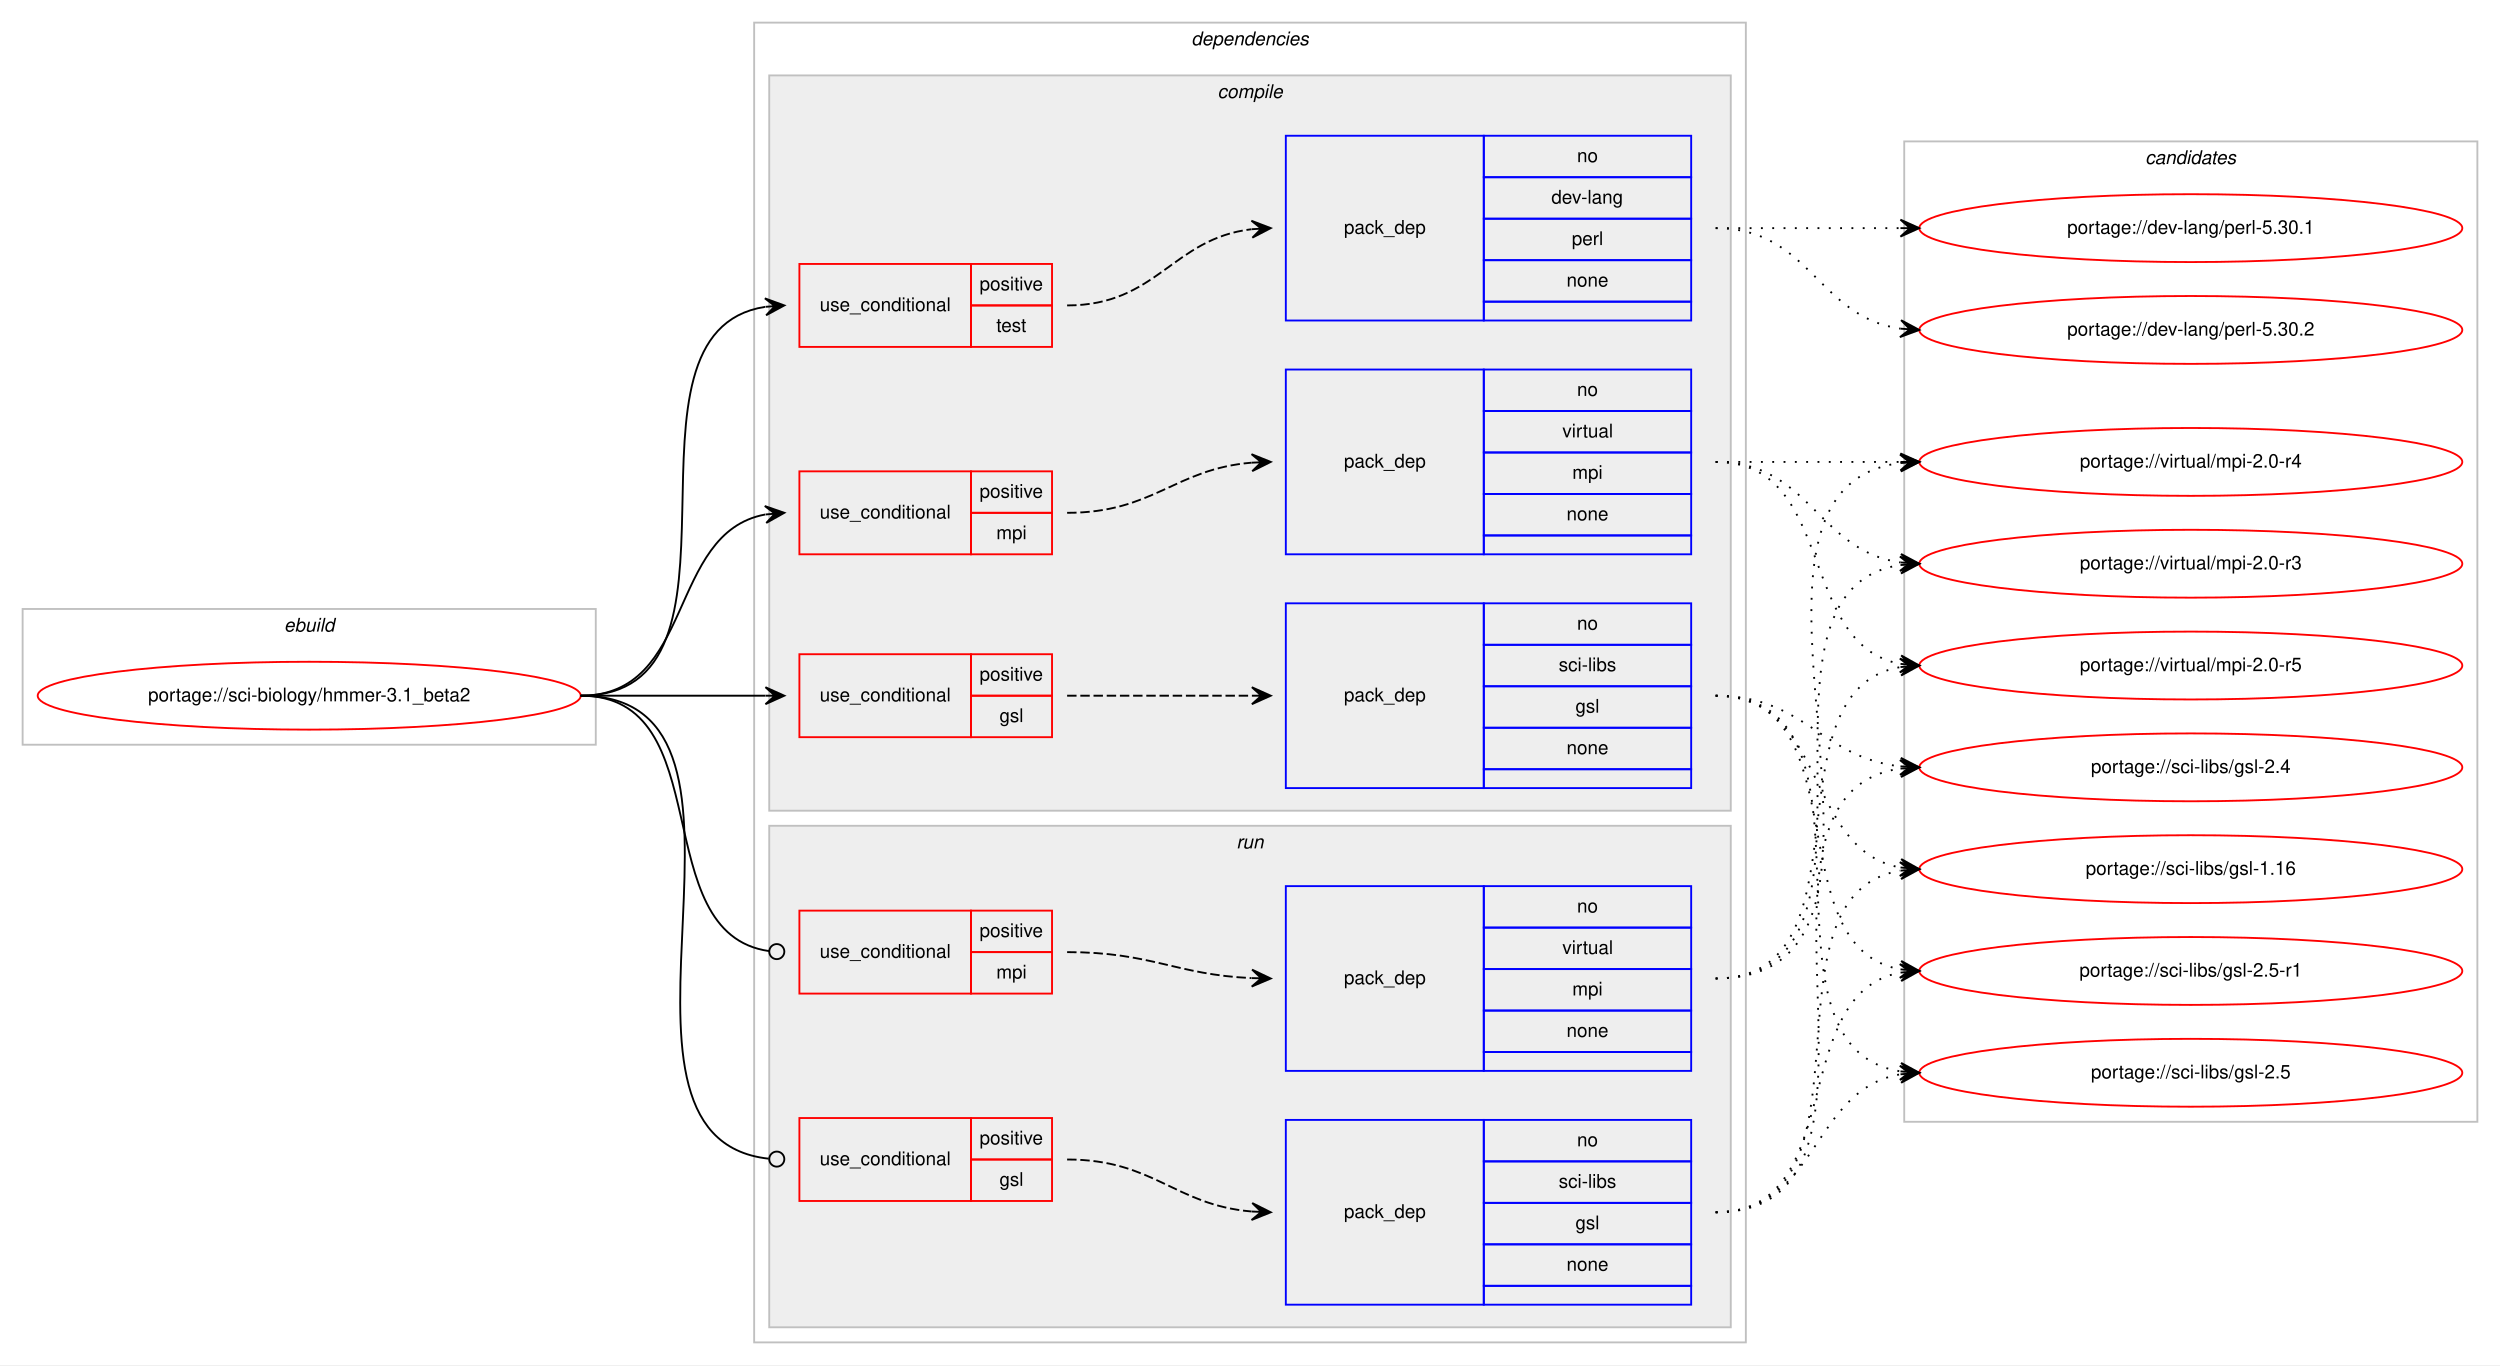
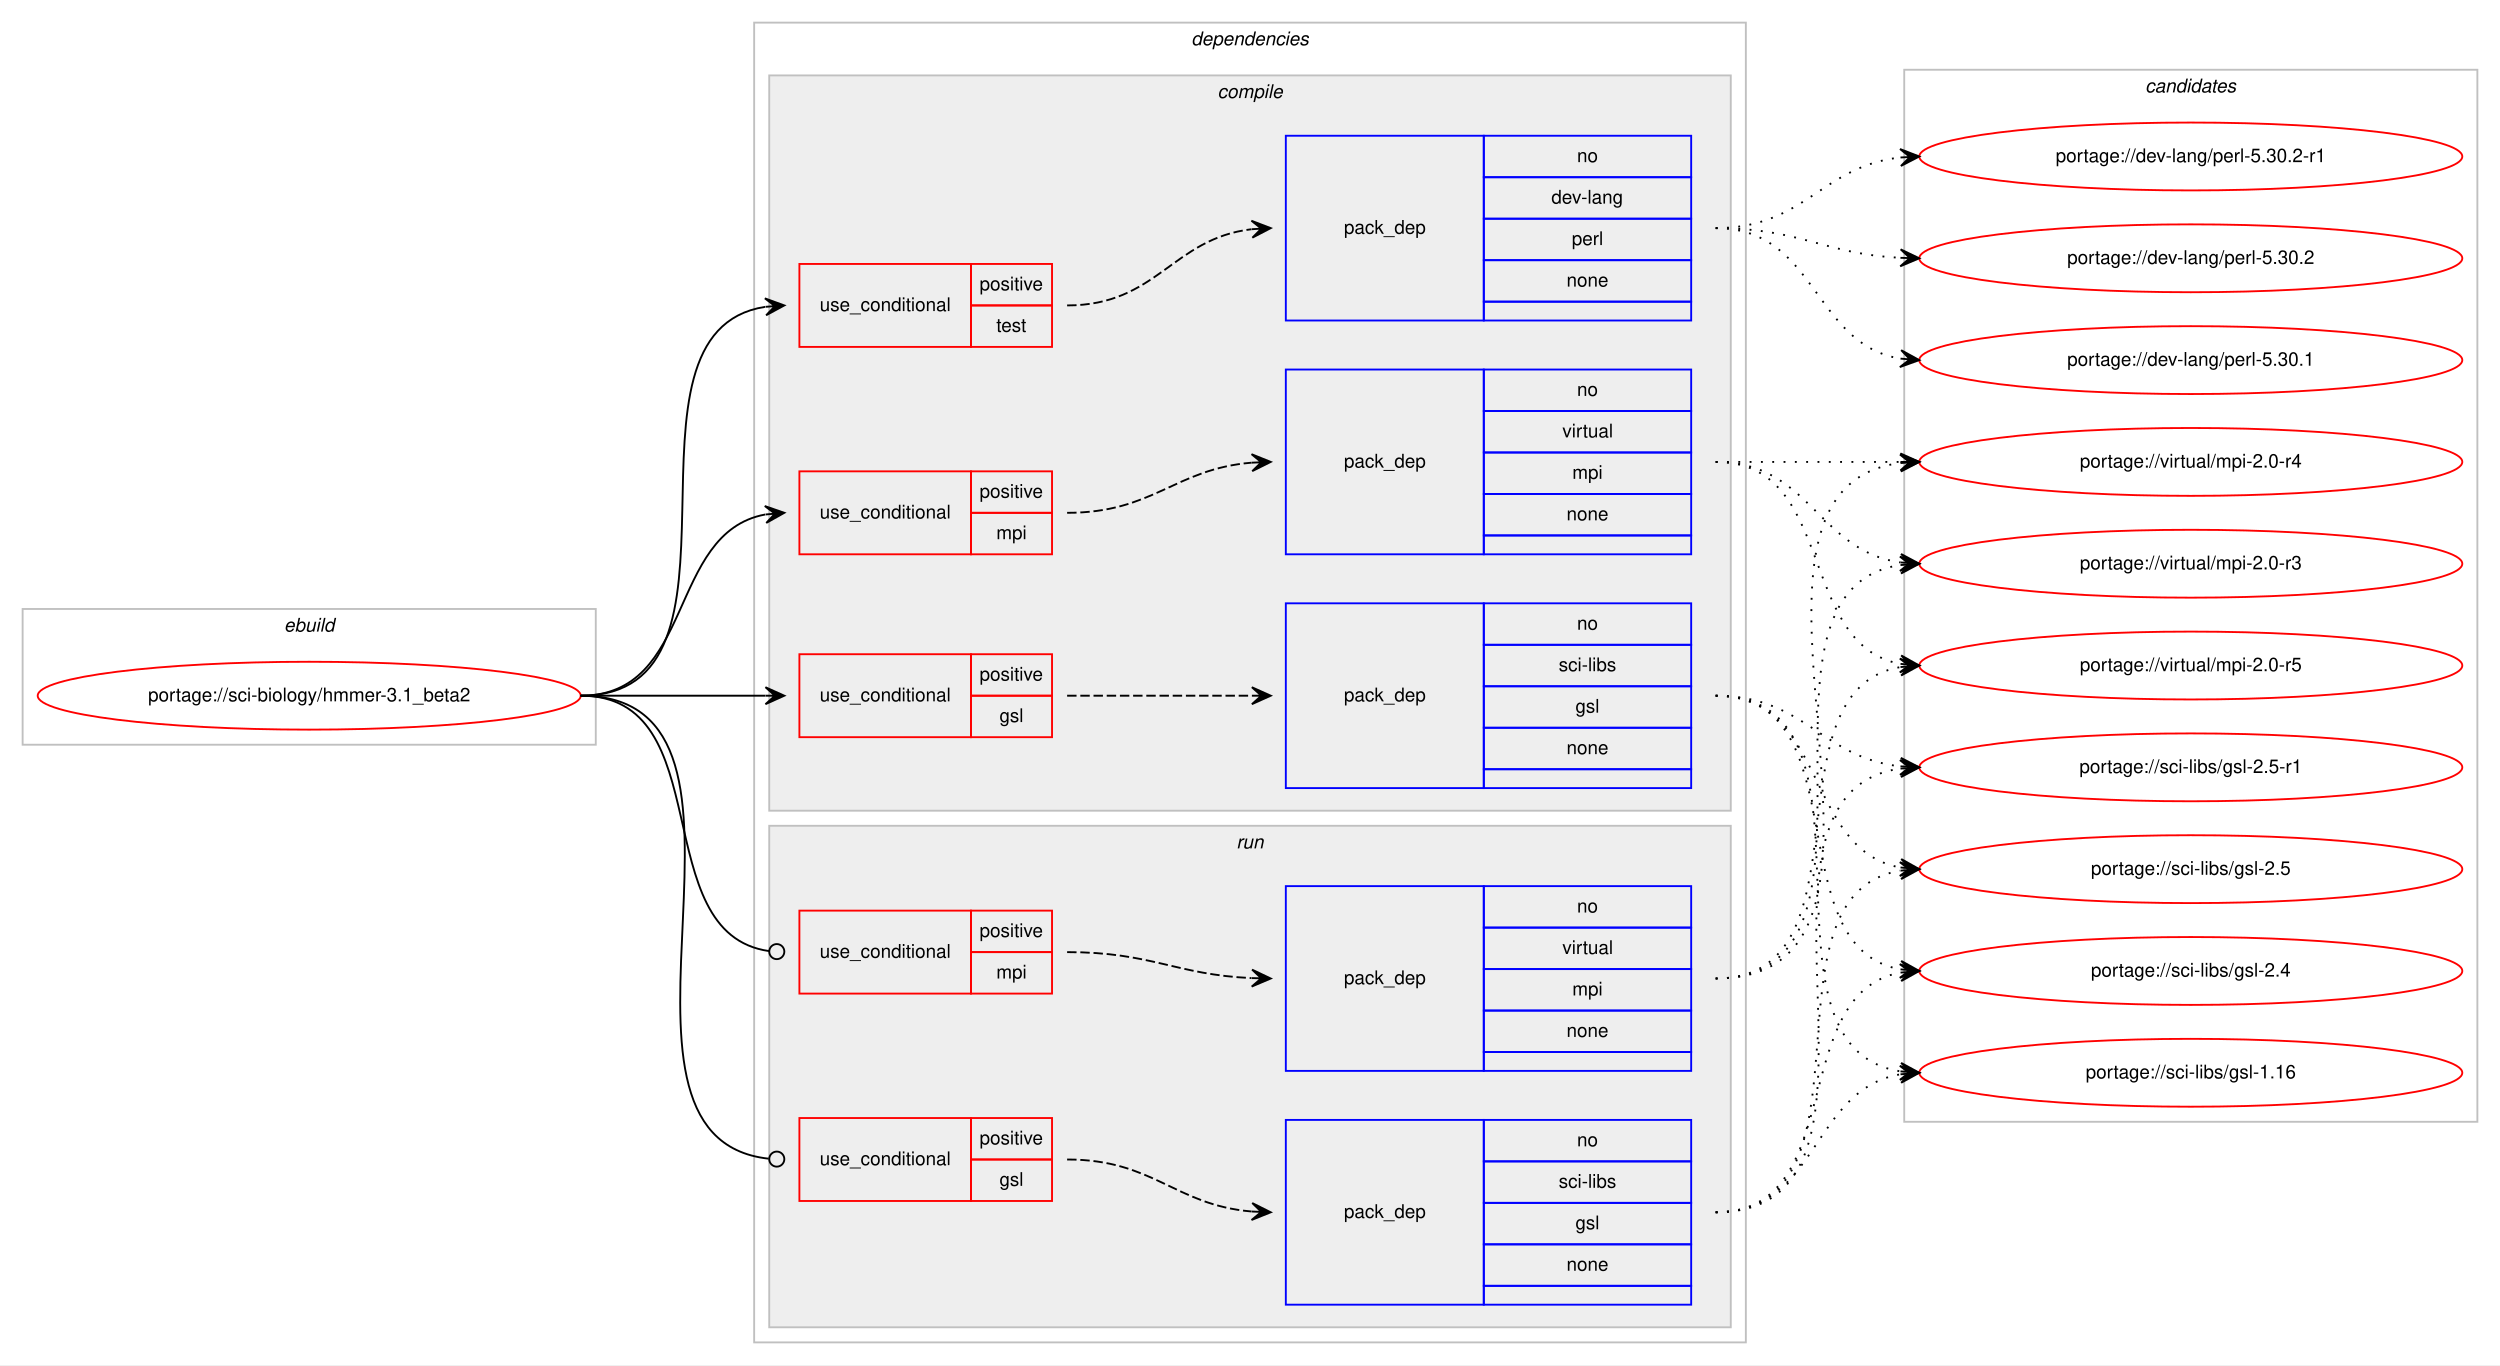
<svg xmlns="http://www.w3.org/2000/svg" xmlns:xlink="http://www.w3.org/1999/xlink" width="1326pt" height="724pt" viewBox="0.00 0.00 1326.00 724.00">
  <g id="graph0" class="graph" transform="scale(1 1) rotate(0) translate(4 720)">
    <polygon fill="#ffffff" stroke="transparent" points="-4,4 -4,-720 1322,-720 1322,4 -4,4" />
    <g id="clust1" class="cluster">
      <polygon fill="none" stroke="#c0c0c0" points="8,-325 8,-397 312,-397 312,-325 8,-325" />
      <text text-anchor="start" x="146.663" y="-385" font-family="Helvetica,sans-Serif" font-style="italic" font-size="10.00" fill="#000000">ebuild</text>
    </g>
    <g id="clust2" class="cluster">
      <polygon fill="none" stroke="#c0c0c0" points="396,-8 396,-708 922,-708 922,-8 396,-8" />
      <text text-anchor="start" x="627.875" y="-696" font-family="Helvetica,sans-Serif" font-style="italic" font-size="10.00" fill="#000000">dependencies</text>
    </g>
    <g id="clust3" class="cluster">
      <polygon fill="#eeeeee" stroke="#c0c0c0" points="404,-290 404,-680 914,-680 914,-290 404,-290" />
      <text text-anchor="start" x="641.778" y="-668" font-family="Helvetica,sans-Serif" font-style="italic" font-size="10.00" fill="#000000">compile</text>
    </g>
    <g id="clust11" class="cluster">
      <polygon fill="#eeeeee" stroke="#c0c0c0" points="404,-16 404,-282 914,-282 914,-16 404,-16" />
      <text text-anchor="start" x="651.777" y="-270" font-family="Helvetica,sans-Serif" font-style="italic" font-size="10.00" fill="#000000">run</text>
    </g>
    <g id="clust16" class="cluster">
-       <polygon fill="none" stroke="#c0c0c0" points="1006,-125 1006,-645 1310,-645 1310,-125 1006,-125" />
-       <text text-anchor="start" x="1133.824" y="-633" font-family="Helvetica,sans-Serif" font-style="italic" font-size="10.00" fill="#000000">candidates</text>
+       <polygon fill="none" stroke="#c0c0c0" points="1006,-125 1006,-683 1310,-683 1310,-125 1006,-125" />
+       <text text-anchor="start" x="1133.824" y="-671" font-family="Helvetica,sans-Serif" font-style="italic" font-size="10.00" fill="#000000">candidates</text>
    </g>
    <g id="node1" class="node">
      <g id="a_node1">
        <a xlink:href="../sci-biology/hmmer-3.1_beta2.svg" xlink:title="portage://sci-biology/hmmer-3.1_beta2">
          <ellipse fill="none" stroke="#ff0000" cx="160" cy="-351" rx="144" ry="18" />
          <text text-anchor="middle" x="160" y="-348" font-family="Helvetica,sans-Serif" font-size="10.00" fill="#000000">portage://sci-biology/hmmer-3.1_beta2</text>
        </a>
      </g>
    </g>
    <g id="node2" class="node">
      <polygon fill="none" stroke="#ff0000" points="420,-329 420,-373 511,-373 511,-329 420,-329" />
      <text text-anchor="start" x="430.767" y="-348" font-family="Helvetica,sans-Serif" font-size="10.00" fill="#000000">use_conditional</text>
      <polygon fill="none" stroke="#ff0000" points="511,-351 511,-373 554,-373 554,-351 511,-351" />
      <text text-anchor="start" x="515.553" y="-359" font-family="Helvetica,sans-Serif" font-size="10.00" fill="#000000">positive</text>
      <polygon fill="none" stroke="#ff0000" points="511,-329 511,-351 554,-351 554,-329 511,-329" />
      <text text-anchor="start" x="526.111" y="-337" font-family="Helvetica,sans-Serif" font-size="10.00" fill="#000000">gsl</text>
    </g>
    <g id="edge2" class="edge">
      <path fill="none" stroke="#000000" d="M304,-351C348.438,-351 362.02,-351 401.878,-351" />
      <polygon fill="#000000" stroke="#000000" points="412,-351 402,-355.5 407,-351 402,-351 402,-351 402,-351 407,-351 402,-346.5 412,-351 412,-351" />
    </g>
    <g id="node4" class="node">
      <polygon fill="none" stroke="#ff0000" points="420,-426 420,-470 511,-470 511,-426 420,-426" />
      <text text-anchor="start" x="430.767" y="-445" font-family="Helvetica,sans-Serif" font-size="10.00" fill="#000000">use_conditional</text>
      <polygon fill="none" stroke="#ff0000" points="511,-448 511,-470 554,-470 554,-448 511,-448" />
      <text text-anchor="start" x="515.553" y="-456" font-family="Helvetica,sans-Serif" font-size="10.00" fill="#000000">positive</text>
      <polygon fill="none" stroke="#ff0000" points="511,-426 511,-448 554,-448 554,-426 511,-426" />
      <text text-anchor="start" x="524.447" y="-434" font-family="Helvetica,sans-Serif" font-size="10.00" fill="#000000">mpi</text>
    </g>
    <g id="edge4" class="edge">
      <path fill="none" stroke="#000000" d="M304,-351C364.864,-351 349.591,-437.323 401.829,-447.102" />
      <polygon fill="#000000" stroke="#000000" points="412,-448 401.643,-451.603 407.019,-447.56 402.039,-447.12 402.039,-447.12 402.039,-447.12 407.019,-447.56 402.435,-442.637 412,-448 412,-448" />
    </g>
    <g id="node6" class="node">
      <polygon fill="none" stroke="#ff0000" points="420,-536 420,-580 511,-580 511,-536 420,-536" />
      <text text-anchor="start" x="430.767" y="-555" font-family="Helvetica,sans-Serif" font-size="10.00" fill="#000000">use_conditional</text>
      <polygon fill="none" stroke="#ff0000" points="511,-558 511,-580 554,-580 554,-558 511,-558" />
      <text text-anchor="start" x="515.553" y="-566" font-family="Helvetica,sans-Serif" font-size="10.00" fill="#000000">positive</text>
      <polygon fill="none" stroke="#ff0000" points="511,-536 511,-558 554,-558 554,-536 511,-536" />
      <text text-anchor="start" x="524.442" y="-544" font-family="Helvetica,sans-Serif" font-size="10.00" fill="#000000">test</text>
    </g>
    <g id="edge6" class="edge">
      <path fill="none" stroke="#000000" d="M304,-351C404.121,-351 314.978,-543.701 401.792,-557.25" />
      <polygon fill="#000000" stroke="#000000" points="412,-558 401.697,-561.755 407.013,-557.634 402.027,-557.268 402.027,-557.268 402.027,-557.268 407.013,-557.634 402.356,-552.78 412,-558 412,-558" />
    </g>
    <g id="node8" class="node">
      <polygon fill="none" stroke="#ff0000" points="420,-83 420,-127 511,-127 511,-83 420,-83" />
      <text text-anchor="start" x="430.767" y="-102" font-family="Helvetica,sans-Serif" font-size="10.00" fill="#000000">use_conditional</text>
      <polygon fill="none" stroke="#ff0000" points="511,-105 511,-127 554,-127 554,-105 511,-105" />
      <text text-anchor="start" x="515.553" y="-113" font-family="Helvetica,sans-Serif" font-size="10.00" fill="#000000">positive</text>
      <polygon fill="none" stroke="#ff0000" points="511,-83 511,-105 554,-105 554,-83 511,-83" />
      <text text-anchor="start" x="526.111" y="-91" font-family="Helvetica,sans-Serif" font-size="10.00" fill="#000000">gsl</text>
    </g>
    <g id="edge8" class="edge">
      <path fill="none" stroke="#000000" d="M304,-351C420.491,-351 298.832,-116.865 403.695,-105.433" />
      <ellipse fill="none" stroke="#000000" cx="408.005" cy="-105.208" rx="4" ry="4" />
    </g>
    <g id="node10" class="node">
      <polygon fill="none" stroke="#ff0000" points="420,-193 420,-237 511,-237 511,-193 420,-193" />
      <text text-anchor="start" x="430.767" y="-212" font-family="Helvetica,sans-Serif" font-size="10.00" fill="#000000">use_conditional</text>
      <polygon fill="none" stroke="#ff0000" points="511,-215 511,-237 554,-237 554,-215 511,-215" />
      <text text-anchor="start" x="515.553" y="-223" font-family="Helvetica,sans-Serif" font-size="10.00" fill="#000000">positive</text>
      <polygon fill="none" stroke="#ff0000" points="511,-193 511,-215 554,-215 554,-193 511,-193" />
      <text text-anchor="start" x="524.447" y="-201" font-family="Helvetica,sans-Serif" font-size="10.00" fill="#000000">mpi</text>
    </g>
    <g id="edge10" class="edge">
      <path fill="none" stroke="#000000" d="M304,-351C378.321,-351 338.086,-224.906 403.905,-215.548" />
      <ellipse fill="none" stroke="#000000" cx="408.009" cy="-215.27" rx="4" ry="4" />
    </g>
    <g id="node3" class="node">
      <polygon fill="none" stroke="#0000ff" points="678,-302 678,-400 783,-400 783,-302 678,-302" />
      <text text-anchor="start" x="708.823" y="-348" font-family="Helvetica,sans-Serif" font-size="10.00" fill="#000000">pack_dep</text>
      <polygon fill="none" stroke="#0000ff" points="783,-378 783,-400 893,-400 893,-378 783,-378" />
      <text text-anchor="start" x="832.441" y="-386" font-family="Helvetica,sans-Serif" font-size="10.00" fill="#000000">no</text>
      <polygon fill="none" stroke="#0000ff" points="783,-356 783,-378 893,-378 893,-356 783,-356" />
      <text text-anchor="start" x="822.727" y="-364" font-family="Helvetica,sans-Serif" font-size="10.00" fill="#000000">sci-libs</text>
      <polygon fill="none" stroke="#0000ff" points="783,-334 783,-356 893,-356 893,-334 783,-334" />
      <text text-anchor="start" x="831.611" y="-342" font-family="Helvetica,sans-Serif" font-size="10.00" fill="#000000">gsl</text>
      <polygon fill="none" stroke="#0000ff" points="783,-312 783,-334 893,-334 893,-312 783,-312" />
      <text text-anchor="start" x="826.882" y="-320" font-family="Helvetica,sans-Serif" font-size="10.00" fill="#000000">none</text>
      <polygon fill="none" stroke="#0000ff" points="783,-302 783,-312 893,-312 893,-302 783,-302" />
    </g>
    <g id="edge1" class="edge">
      <path fill="none" stroke="#000000" stroke-dasharray="5,2" d="M562,-351C606.438,-351 620.02,-351 659.878,-351" />
      <polygon fill="#000000" stroke="#000000" points="670,-351 660,-355.5 665,-351 660,-351 660,-351 660,-351 665,-351 660,-346.5 670,-351 670,-351" />
    </g>
    <g id="node12" class="node">
      <g id="a_node12">
        <a xlink:href="../sci-libs/gsl-2.5-r1.svg" xlink:title="portage://sci-libs/gsl-2.5-r1">
-           <ellipse fill="none" stroke="#ff0000" cx="1158" cy="-205" rx="144" ry="18" />
-           <text text-anchor="middle" x="1158" y="-202" font-family="Helvetica,sans-Serif" font-size="10.00" fill="#000000">portage://sci-libs/gsl-2.5-r1</text>
+           <ellipse fill="none" stroke="#ff0000" cx="1158" cy="-313" rx="144" ry="18" />
+           <text text-anchor="middle" x="1158" y="-310" font-family="Helvetica,sans-Serif" font-size="10.00" fill="#000000">portage://sci-libs/gsl-2.5-r1</text>
        </a>
      </g>
    </g>
    <g id="edge11" class="edge">
-       <path fill="none" stroke="#000000" stroke-dasharray="1,5" d="M906,-351C983.087,-351 937.816,-217.823 1003.91,-205.857" />
-       <polygon fill="#000000" stroke="#000000" points="1014,-205 1004.417,-210.331 1009.018,-205.423 1004.036,-205.847 1004.036,-205.847 1004.036,-205.847 1009.018,-205.423 1003.655,-201.363 1014,-205 1014,-205" />
+       <path fill="none" stroke="#000000" stroke-dasharray="1,5" d="M906,-351C953.307,-351 962.019,-318.156 1003.898,-313.537" />
+       <polygon fill="#000000" stroke="#000000" points="1014,-313 1004.253,-318.025 1009.007,-313.265 1004.014,-313.531 1004.014,-313.531 1004.014,-313.531 1009.007,-313.265 1003.775,-309.037 1014,-313 1014,-313" />
    </g>
    <g id="node13" class="node">
      <g id="a_node13">
        <a xlink:href="../sci-libs/gsl-2.5.svg" xlink:title="portage://sci-libs/gsl-2.5">
-           <ellipse fill="none" stroke="#ff0000" cx="1158" cy="-151" rx="144" ry="18" />
-           <text text-anchor="middle" x="1158" y="-148" font-family="Helvetica,sans-Serif" font-size="10.00" fill="#000000">portage://sci-libs/gsl-2.5</text>
+           <ellipse fill="none" stroke="#ff0000" cx="1158" cy="-259" rx="144" ry="18" />
+           <text text-anchor="middle" x="1158" y="-256" font-family="Helvetica,sans-Serif" font-size="10.00" fill="#000000">portage://sci-libs/gsl-2.5</text>
        </a>
      </g>
    </g>
    <g id="edge12" class="edge">
-       <path fill="none" stroke="#000000" stroke-dasharray="1,5" d="M906,-351C1003.371,-351 919.52,-165.192 1003.795,-151.764" />
-       <polygon fill="#000000" stroke="#000000" points="1014,-151 1004.364,-156.235 1009.014,-151.374 1004.028,-151.747 1004.028,-151.747 1004.028,-151.747 1009.014,-151.374 1003.692,-147.26 1014,-151 1014,-151" />
+       <path fill="none" stroke="#000000" stroke-dasharray="1,5" d="M906,-351C965.36,-351 952.789,-269.465 1003.72,-259.911" />
+       <polygon fill="#000000" stroke="#000000" points="1014,-259 1004.436,-264.365 1009.019,-259.441 1004.039,-259.882 1004.039,-259.882 1004.039,-259.882 1009.019,-259.441 1003.642,-255.4 1014,-259 1014,-259" />
    </g>
    <g id="node14" class="node">
      <g id="a_node14">
        <a xlink:href="../sci-libs/gsl-2.4.svg" xlink:title="portage://sci-libs/gsl-2.4">
-           <ellipse fill="none" stroke="#ff0000" cx="1158" cy="-313" rx="144" ry="18" />
-           <text text-anchor="middle" x="1158" y="-310" font-family="Helvetica,sans-Serif" font-size="10.00" fill="#000000">portage://sci-libs/gsl-2.4</text>
+           <ellipse fill="none" stroke="#ff0000" cx="1158" cy="-205" rx="144" ry="18" />
+           <text text-anchor="middle" x="1158" y="-202" font-family="Helvetica,sans-Serif" font-size="10.00" fill="#000000">portage://sci-libs/gsl-2.4</text>
        </a>
      </g>
    </g>
    <g id="edge13" class="edge">
-       <path fill="none" stroke="#000000" stroke-dasharray="1,5" d="M906,-351C953.307,-351 962.019,-318.156 1003.898,-313.537" />
-       <polygon fill="#000000" stroke="#000000" points="1014,-313 1004.253,-318.025 1009.007,-313.265 1004.014,-313.531 1004.014,-313.531 1004.014,-313.531 1009.007,-313.265 1003.775,-309.037 1014,-313 1014,-313" />
+       <path fill="none" stroke="#000000" stroke-dasharray="1,5" d="M906,-351C983.087,-351 937.816,-217.823 1003.91,-205.857" />
+       <polygon fill="#000000" stroke="#000000" points="1014,-205 1004.417,-210.331 1009.018,-205.423 1004.036,-205.847 1004.036,-205.847 1004.036,-205.847 1009.018,-205.423 1003.655,-201.363 1014,-205 1014,-205" />
    </g>
    <g id="node15" class="node">
      <g id="a_node15">
        <a xlink:href="../sci-libs/gsl-1.16.svg" xlink:title="portage://sci-libs/gsl-1.16">
-           <ellipse fill="none" stroke="#ff0000" cx="1158" cy="-259" rx="144" ry="18" />
-           <text text-anchor="middle" x="1158" y="-256" font-family="Helvetica,sans-Serif" font-size="10.00" fill="#000000">portage://sci-libs/gsl-1.16</text>
+           <ellipse fill="none" stroke="#ff0000" cx="1158" cy="-151" rx="144" ry="18" />
+           <text text-anchor="middle" x="1158" y="-148" font-family="Helvetica,sans-Serif" font-size="10.00" fill="#000000">portage://sci-libs/gsl-1.16</text>
        </a>
      </g>
    </g>
    <g id="edge14" class="edge">
-       <path fill="none" stroke="#000000" stroke-dasharray="1,5" d="M906,-351C965.36,-351 952.789,-269.465 1003.72,-259.911" />
-       <polygon fill="#000000" stroke="#000000" points="1014,-259 1004.436,-264.365 1009.019,-259.441 1004.039,-259.882 1004.039,-259.882 1004.039,-259.882 1009.019,-259.441 1003.642,-255.4 1014,-259 1014,-259" />
+       <path fill="none" stroke="#000000" stroke-dasharray="1,5" d="M906,-351C1003.371,-351 919.52,-165.192 1003.795,-151.764" />
+       <polygon fill="#000000" stroke="#000000" points="1014,-151 1004.364,-156.235 1009.014,-151.374 1004.028,-151.747 1004.028,-151.747 1004.028,-151.747 1009.014,-151.374 1003.692,-147.26 1014,-151 1014,-151" />
    </g>
    <g id="node5" class="node">
      <polygon fill="none" stroke="#0000ff" points="678,-426 678,-524 783,-524 783,-426 678,-426" />
      <text text-anchor="start" x="708.823" y="-472" font-family="Helvetica,sans-Serif" font-size="10.00" fill="#000000">pack_dep</text>
      <polygon fill="none" stroke="#0000ff" points="783,-502 783,-524 893,-524 893,-502 783,-502" />
      <text text-anchor="start" x="832.441" y="-510" font-family="Helvetica,sans-Serif" font-size="10.00" fill="#000000">no</text>
      <polygon fill="none" stroke="#0000ff" points="783,-480 783,-502 893,-502 893,-480 783,-480" />
      <text text-anchor="start" x="824.668" y="-488" font-family="Helvetica,sans-Serif" font-size="10.00" fill="#000000">virtual</text>
      <polygon fill="none" stroke="#0000ff" points="783,-458 783,-480 893,-480 893,-458 783,-458" />
      <text text-anchor="start" x="829.947" y="-466" font-family="Helvetica,sans-Serif" font-size="10.00" fill="#000000">mpi</text>
      <polygon fill="none" stroke="#0000ff" points="783,-436 783,-458 893,-458 893,-436 783,-436" />
      <text text-anchor="start" x="826.882" y="-444" font-family="Helvetica,sans-Serif" font-size="10.00" fill="#000000">none</text>
      <polygon fill="none" stroke="#0000ff" points="783,-426 783,-436 893,-436 893,-426 783,-426" />
    </g>
    <g id="edge3" class="edge">
      <path fill="none" stroke="#000000" stroke-dasharray="5,2" d="M562,-448C607.902,-448 619.004,-471.239 659.876,-474.597" />
      <polygon fill="#000000" stroke="#000000" points="670,-475 659.829,-479.099 665.004,-474.801 660.008,-474.603 660.008,-474.603 660.008,-474.603 665.004,-474.801 660.187,-470.106 670,-475 670,-475" />
    </g>
    <g id="node16" class="node">
      <g id="a_node16">
        <a xlink:href="../virtual/mpi-2.0-r5.svg" xlink:title="portage://virtual/mpi-2.0-r5">
          <ellipse fill="none" stroke="#ff0000" cx="1158" cy="-367" rx="144" ry="18" />
          <text text-anchor="middle" x="1158" y="-364" font-family="Helvetica,sans-Serif" font-size="10.00" fill="#000000">portage://virtual/mpi-2.0-r5</text>
        </a>
      </g>
    </g>
    <g id="edge15" class="edge">
      <path fill="none" stroke="#000000" stroke-dasharray="1,5" d="M906,-475C970.303,-475 948.78,-378.09 1004.031,-367.869" />
      <polygon fill="#000000" stroke="#000000" points="1014,-367 1004.429,-372.352 1009.019,-367.434 1004.038,-367.869 1004.038,-367.869 1004.038,-367.869 1009.019,-367.434 1003.647,-363.386 1014,-367 1014,-367" />
    </g>
    <g id="node17" class="node">
      <g id="a_node17">
        <a xlink:href="../virtual/mpi-2.0-r4.svg" xlink:title="portage://virtual/mpi-2.0-r4">
          <ellipse fill="none" stroke="#ff0000" cx="1158" cy="-475" rx="144" ry="18" />
          <text text-anchor="middle" x="1158" y="-472" font-family="Helvetica,sans-Serif" font-size="10.00" fill="#000000">portage://virtual/mpi-2.0-r4</text>
        </a>
      </g>
    </g>
    <g id="edge16" class="edge">
      <path fill="none" stroke="#000000" stroke-dasharray="1,5" d="M906,-475C950.438,-475 964.02,-475 1003.878,-475" />
      <polygon fill="#000000" stroke="#000000" points="1014,-475 1004,-479.5 1009,-475 1004,-475 1004,-475 1004,-475 1009,-475 1004,-470.5 1014,-475 1014,-475" />
    </g>
    <g id="node18" class="node">
      <g id="a_node18">
        <a xlink:href="../virtual/mpi-2.0-r3.svg" xlink:title="portage://virtual/mpi-2.0-r3">
          <ellipse fill="none" stroke="#ff0000" cx="1158" cy="-421" rx="144" ry="18" />
          <text text-anchor="middle" x="1158" y="-418" font-family="Helvetica,sans-Serif" font-size="10.00" fill="#000000">portage://virtual/mpi-2.0-r3</text>
        </a>
      </g>
    </g>
    <g id="edge17" class="edge">
      <path fill="none" stroke="#000000" stroke-dasharray="1,5" d="M906,-475C956.102,-475 960.012,-427.934 1003.979,-421.683" />
      <polygon fill="#000000" stroke="#000000" points="1014,-421 1004.329,-426.169 1009.012,-421.34 1004.023,-421.68 1004.023,-421.68 1004.023,-421.68 1009.012,-421.34 1003.717,-417.19 1014,-421 1014,-421" />
    </g>
    <g id="node7" class="node">
      <polygon fill="none" stroke="#0000ff" points="678,-550 678,-648 783,-648 783,-550 678,-550" />
      <text text-anchor="start" x="708.823" y="-596" font-family="Helvetica,sans-Serif" font-size="10.00" fill="#000000">pack_dep</text>
      <polygon fill="none" stroke="#0000ff" points="783,-626 783,-648 893,-648 893,-626 783,-626" />
      <text text-anchor="start" x="832.441" y="-634" font-family="Helvetica,sans-Serif" font-size="10.00" fill="#000000">no</text>
      <polygon fill="none" stroke="#0000ff" points="783,-604 783,-626 893,-626 893,-604 783,-604" />
      <text text-anchor="start" x="818.828" y="-612" font-family="Helvetica,sans-Serif" font-size="10.00" fill="#000000">dev-lang</text>
      <polygon fill="none" stroke="#0000ff" points="783,-582 783,-604 893,-604 893,-582 783,-582" />
      <text text-anchor="start" x="829.667" y="-590" font-family="Helvetica,sans-Serif" font-size="10.00" fill="#000000">perl</text>
      <polygon fill="none" stroke="#0000ff" points="783,-560 783,-582 893,-582 893,-560 783,-560" />
      <text text-anchor="start" x="826.882" y="-568" font-family="Helvetica,sans-Serif" font-size="10.00" fill="#000000">none</text>
      <polygon fill="none" stroke="#0000ff" points="783,-550 783,-560 893,-560 893,-550 783,-550" />
    </g>
    <g id="edge5" class="edge">
      <path fill="none" stroke="#000000" stroke-dasharray="5,2" d="M562,-558C609.732,-558 617.683,-593.437 659.821,-598.42" />
      <polygon fill="#000000" stroke="#000000" points="670,-599 659.76,-602.924 665.008,-598.716 660.016,-598.432 660.016,-598.432 660.016,-598.432 665.008,-598.716 660.272,-593.939 670,-599 670,-599" />
    </g>
    <g id="node19" class="node">
      <g id="a_node19">
-         <a xlink:href="../dev-lang/perl-5.30.2.svg" xlink:title="portage://dev-lang/perl-5.30.2">
-           <ellipse fill="none" stroke="#ff0000" cx="1158" cy="-545" rx="144" ry="18" />
-           <text text-anchor="middle" x="1158" y="-542" font-family="Helvetica,sans-Serif" font-size="10.00" fill="#000000">portage://dev-lang/perl-5.30.2</text>
+         <a xlink:href="../dev-lang/perl-5.30.2-r1.svg" xlink:title="portage://dev-lang/perl-5.30.2-r1">
+           <ellipse fill="none" stroke="#ff0000" cx="1158" cy="-637" rx="144" ry="18" />
+           <text text-anchor="middle" x="1158" y="-634" font-family="Helvetica,sans-Serif" font-size="10.00" fill="#000000">portage://dev-lang/perl-5.30.2-r1</text>
        </a>
      </g>
    </g>
    <g id="edge18" class="edge">
-       <path fill="none" stroke="#000000" stroke-dasharray="1,5" d="M906,-599C956.102,-599 960.012,-551.934 1003.979,-545.683" />
-       <polygon fill="#000000" stroke="#000000" points="1014,-545 1004.329,-550.169 1009.012,-545.34 1004.023,-545.68 1004.023,-545.68 1004.023,-545.68 1009.012,-545.34 1003.717,-541.19 1014,-545 1014,-545" />
+       <path fill="none" stroke="#000000" stroke-dasharray="1,5" d="M906,-599C953.307,-599 962.019,-631.844 1003.898,-636.463" />
+       <polygon fill="#000000" stroke="#000000" points="1014,-637 1003.775,-640.963 1009.007,-636.735 1004.014,-636.469 1004.014,-636.469 1004.014,-636.469 1009.007,-636.735 1004.253,-631.975 1014,-637 1014,-637" />
    </g>
    <g id="node20" class="node">
      <g id="a_node20">
+         <a xlink:href="../dev-lang/perl-5.30.2.svg" xlink:title="portage://dev-lang/perl-5.30.2">
+           <ellipse fill="none" stroke="#ff0000" cx="1158" cy="-583" rx="144" ry="18" />
+           <text text-anchor="middle" x="1158" y="-580" font-family="Helvetica,sans-Serif" font-size="10.00" fill="#000000">portage://dev-lang/perl-5.30.2</text>
+         </a>
+       </g>
+     </g>
+     <g id="edge19" class="edge">
+       <path fill="none" stroke="#000000" stroke-dasharray="1,5" d="M906,-599C950.923,-599 963.643,-585.287 1003.786,-583.251" />
+       <polygon fill="#000000" stroke="#000000" points="1014,-583 1004.114,-587.745 1009.001,-583.123 1004.003,-583.246 1004.003,-583.246 1004.003,-583.246 1009.001,-583.123 1003.892,-578.747 1014,-583 1014,-583" />
+     </g>
+     <g id="node21" class="node">
+       <g id="a_node21">
        <a xlink:href="../dev-lang/perl-5.30.1.svg" xlink:title="portage://dev-lang/perl-5.30.1">
-           <ellipse fill="none" stroke="#ff0000" cx="1158" cy="-599" rx="144" ry="18" />
-           <text text-anchor="middle" x="1158" y="-596" font-family="Helvetica,sans-Serif" font-size="10.00" fill="#000000">portage://dev-lang/perl-5.30.1</text>
-         </a>
-       </g>
-     </g>
-     <g id="edge19" class="edge">
-       <path fill="none" stroke="#000000" stroke-dasharray="1,5" d="M906,-599C950.438,-599 964.02,-599 1003.878,-599" />
-       <polygon fill="#000000" stroke="#000000" points="1014,-599 1004,-603.5 1009,-599 1004,-599 1004,-599 1004,-599 1009,-599 1004,-594.5 1014,-599 1014,-599" />
+           <ellipse fill="none" stroke="#ff0000" cx="1158" cy="-529" rx="144" ry="18" />
+           <text text-anchor="middle" x="1158" y="-526" font-family="Helvetica,sans-Serif" font-size="10.00" fill="#000000">portage://dev-lang/perl-5.30.1</text>
+         </a>
+       </g>
+     </g>
+     <g id="edge20" class="edge">
+       <path fill="none" stroke="#000000" stroke-dasharray="1,5" d="M906,-599C959.625,-599 957.351,-537.477 1003.989,-529.786" />
+       <polygon fill="#000000" stroke="#000000" points="1014,-529 1004.383,-534.269 1009.015,-529.391 1004.031,-529.783 1004.031,-529.783 1004.031,-529.783 1009.015,-529.391 1003.678,-525.297 1014,-529 1014,-529" />
    </g>
    <g id="node9" class="node">
      <polygon fill="none" stroke="#0000ff" points="678,-28 678,-126 783,-126 783,-28 678,-28" />
      <text text-anchor="start" x="708.823" y="-74" font-family="Helvetica,sans-Serif" font-size="10.00" fill="#000000">pack_dep</text>
      <polygon fill="none" stroke="#0000ff" points="783,-104 783,-126 893,-126 893,-104 783,-104" />
      <text text-anchor="start" x="832.441" y="-112" font-family="Helvetica,sans-Serif" font-size="10.00" fill="#000000">no</text>
      <polygon fill="none" stroke="#0000ff" points="783,-82 783,-104 893,-104 893,-82 783,-82" />
      <text text-anchor="start" x="822.727" y="-90" font-family="Helvetica,sans-Serif" font-size="10.00" fill="#000000">sci-libs</text>
      <polygon fill="none" stroke="#0000ff" points="783,-60 783,-82 893,-82 893,-60 783,-60" />
      <text text-anchor="start" x="831.611" y="-68" font-family="Helvetica,sans-Serif" font-size="10.00" fill="#000000">gsl</text>
      <polygon fill="none" stroke="#0000ff" points="783,-38 783,-60 893,-60 893,-38 783,-38" />
      <text text-anchor="start" x="826.882" y="-46" font-family="Helvetica,sans-Serif" font-size="10.00" fill="#000000">none</text>
      <polygon fill="none" stroke="#0000ff" points="783,-28 783,-38 893,-38 893,-28 783,-28" />
    </g>
    <g id="edge7" class="edge">
      <path fill="none" stroke="#000000" stroke-dasharray="5,2" d="M562,-105C608.004,-105 618.924,-80.901 659.857,-77.418" />
      <polygon fill="#000000" stroke="#000000" points="670,-77 660.194,-81.908 665.004,-77.206 660.009,-77.411 660.009,-77.411 660.009,-77.411 665.004,-77.206 659.823,-72.915 670,-77 670,-77" />
    </g>
-     <g id="edge20" class="edge">
+     <g id="edge21" class="edge">
+       <path fill="none" stroke="#000000" stroke-dasharray="1,5" d="M906,-77C1017.745,-77 906.086,-298.481 1003.869,-312.323" />
+       <polygon fill="#000000" stroke="#000000" points="1014,-313 1003.722,-316.823 1009.011,-312.667 1004.022,-312.333 1004.022,-312.333 1004.022,-312.333 1009.011,-312.667 1004.322,-307.843 1014,-313 1014,-313" />
+     </g>
+     <g id="edge22" class="edge">
+       <path fill="none" stroke="#000000" stroke-dasharray="1,5" d="M906,-77C996.384,-77 925.935,-245.059 1003.754,-258.189" />
+       <polygon fill="#000000" stroke="#000000" points="1014,-259 1003.676,-262.696 1009.016,-258.605 1004.031,-258.21 1004.031,-258.21 1004.031,-258.21 1009.016,-258.605 1004.386,-253.725 1014,-259 1014,-259" />
+     </g>
+     <g id="edge23" class="edge">
      <path fill="none" stroke="#000000" stroke-dasharray="1,5" d="M906,-77C976.799,-77 943.283,-192.805 1003.894,-204.114" />
      <polygon fill="#000000" stroke="#000000" points="1014,-205 1003.645,-208.61 1009.019,-204.563 1004.038,-204.127 1004.038,-204.127 1004.038,-204.127 1009.019,-204.563 1004.431,-199.644 1014,-205 1014,-205" />
    </g>
-     <g id="edge21" class="edge">
+     <g id="edge24" class="edge">
      <path fill="none" stroke="#000000" stroke-dasharray="1,5" d="M906,-77C960.55,-77 956.6,-142.039 1003.837,-150.169" />
      <polygon fill="#000000" stroke="#000000" points="1014,-151 1003.667,-154.67 1009.017,-150.592 1004.033,-150.185 1004.033,-150.185 1004.033,-150.185 1009.017,-150.592 1004.4,-145.7 1014,-151 1014,-151" />
-     </g>
-     <g id="edge22" class="edge">
-       <path fill="none" stroke="#000000" stroke-dasharray="1,5" d="M906,-77C1017.745,-77 906.086,-298.481 1003.869,-312.323" />
-       <polygon fill="#000000" stroke="#000000" points="1014,-313 1003.722,-316.823 1009.011,-312.667 1004.022,-312.333 1004.022,-312.333 1004.022,-312.333 1009.011,-312.667 1004.322,-307.843 1014,-313 1014,-313" />
-     </g>
-     <g id="edge23" class="edge">
-       <path fill="none" stroke="#000000" stroke-dasharray="1,5" d="M906,-77C996.384,-77 925.935,-245.059 1003.754,-258.189" />
-       <polygon fill="#000000" stroke="#000000" points="1014,-259 1003.676,-262.696 1009.016,-258.605 1004.031,-258.21 1004.031,-258.21 1004.031,-258.21 1009.016,-258.605 1004.386,-253.725 1014,-259 1014,-259" />
    </g>
    <g id="node11" class="node">
      <polygon fill="none" stroke="#0000ff" points="678,-152 678,-250 783,-250 783,-152 678,-152" />
      <text text-anchor="start" x="708.823" y="-198" font-family="Helvetica,sans-Serif" font-size="10.00" fill="#000000">pack_dep</text>
      <polygon fill="none" stroke="#0000ff" points="783,-228 783,-250 893,-250 893,-228 783,-228" />
      <text text-anchor="start" x="832.441" y="-236" font-family="Helvetica,sans-Serif" font-size="10.00" fill="#000000">no</text>
      <polygon fill="none" stroke="#0000ff" points="783,-206 783,-228 893,-228 893,-206 783,-206" />
      <text text-anchor="start" x="824.668" y="-214" font-family="Helvetica,sans-Serif" font-size="10.00" fill="#000000">virtual</text>
      <polygon fill="none" stroke="#0000ff" points="783,-184 783,-206 893,-206 893,-184 783,-184" />
      <text text-anchor="start" x="829.947" y="-192" font-family="Helvetica,sans-Serif" font-size="10.00" fill="#000000">mpi</text>
      <polygon fill="none" stroke="#0000ff" points="783,-162 783,-184 893,-184 893,-162 783,-162" />
      <text text-anchor="start" x="826.882" y="-170" font-family="Helvetica,sans-Serif" font-size="10.00" fill="#000000">none</text>
      <polygon fill="none" stroke="#0000ff" points="783,-152 783,-162 893,-162 893,-152 783,-152" />
    </g>
    <g id="edge9" class="edge">
      <path fill="none" stroke="#000000" stroke-dasharray="5,2" d="M562,-215C606.809,-215 619.731,-203.001 659.808,-201.22" />
      <polygon fill="#000000" stroke="#000000" points="670,-201 660.099,-205.715 665.001,-201.108 660.002,-201.216 660.002,-201.216 660.002,-201.216 665.001,-201.108 659.905,-196.717 670,-201 670,-201" />
    </g>
-     <g id="edge24" class="edge">
+     <g id="edge25" class="edge">
      <path fill="none" stroke="#000000" stroke-dasharray="1,5" d="M906,-201C990.408,-201 931.301,-353.662 1003.936,-366.185" />
      <polygon fill="#000000" stroke="#000000" points="1014,-367 1003.669,-370.678 1009.016,-366.596 1004.033,-366.193 1004.033,-366.193 1004.033,-366.193 1009.016,-366.596 1004.396,-361.708 1014,-367 1014,-367" />
    </g>
-     <g id="edge25" class="edge">
+     <g id="edge26" class="edge">
      <path fill="none" stroke="#000000" stroke-dasharray="1,5" d="M906,-201C1033.317,-201 891.301,-460.221 1003.889,-474.397" />
      <polygon fill="#000000" stroke="#000000" points="1014,-475 1003.75,-478.896 1009.009,-474.702 1004.018,-474.404 1004.018,-474.404 1004.018,-474.404 1009.009,-474.702 1004.286,-469.912 1014,-475 1014,-475" />
    </g>
-     <g id="edge26" class="edge">
+     <g id="edge27" class="edge">
      <path fill="none" stroke="#000000" stroke-dasharray="1,5" d="M906,-201C1011.308,-201 912.129,-406.633 1003.858,-420.288" />
      <polygon fill="#000000" stroke="#000000" points="1014,-421 1003.71,-424.789 1009.012,-420.65 1004.024,-420.3 1004.024,-420.3 1004.024,-420.3 1009.012,-420.65 1004.34,-415.811 1014,-421 1014,-421" />
    </g>
  </g>
</svg>
